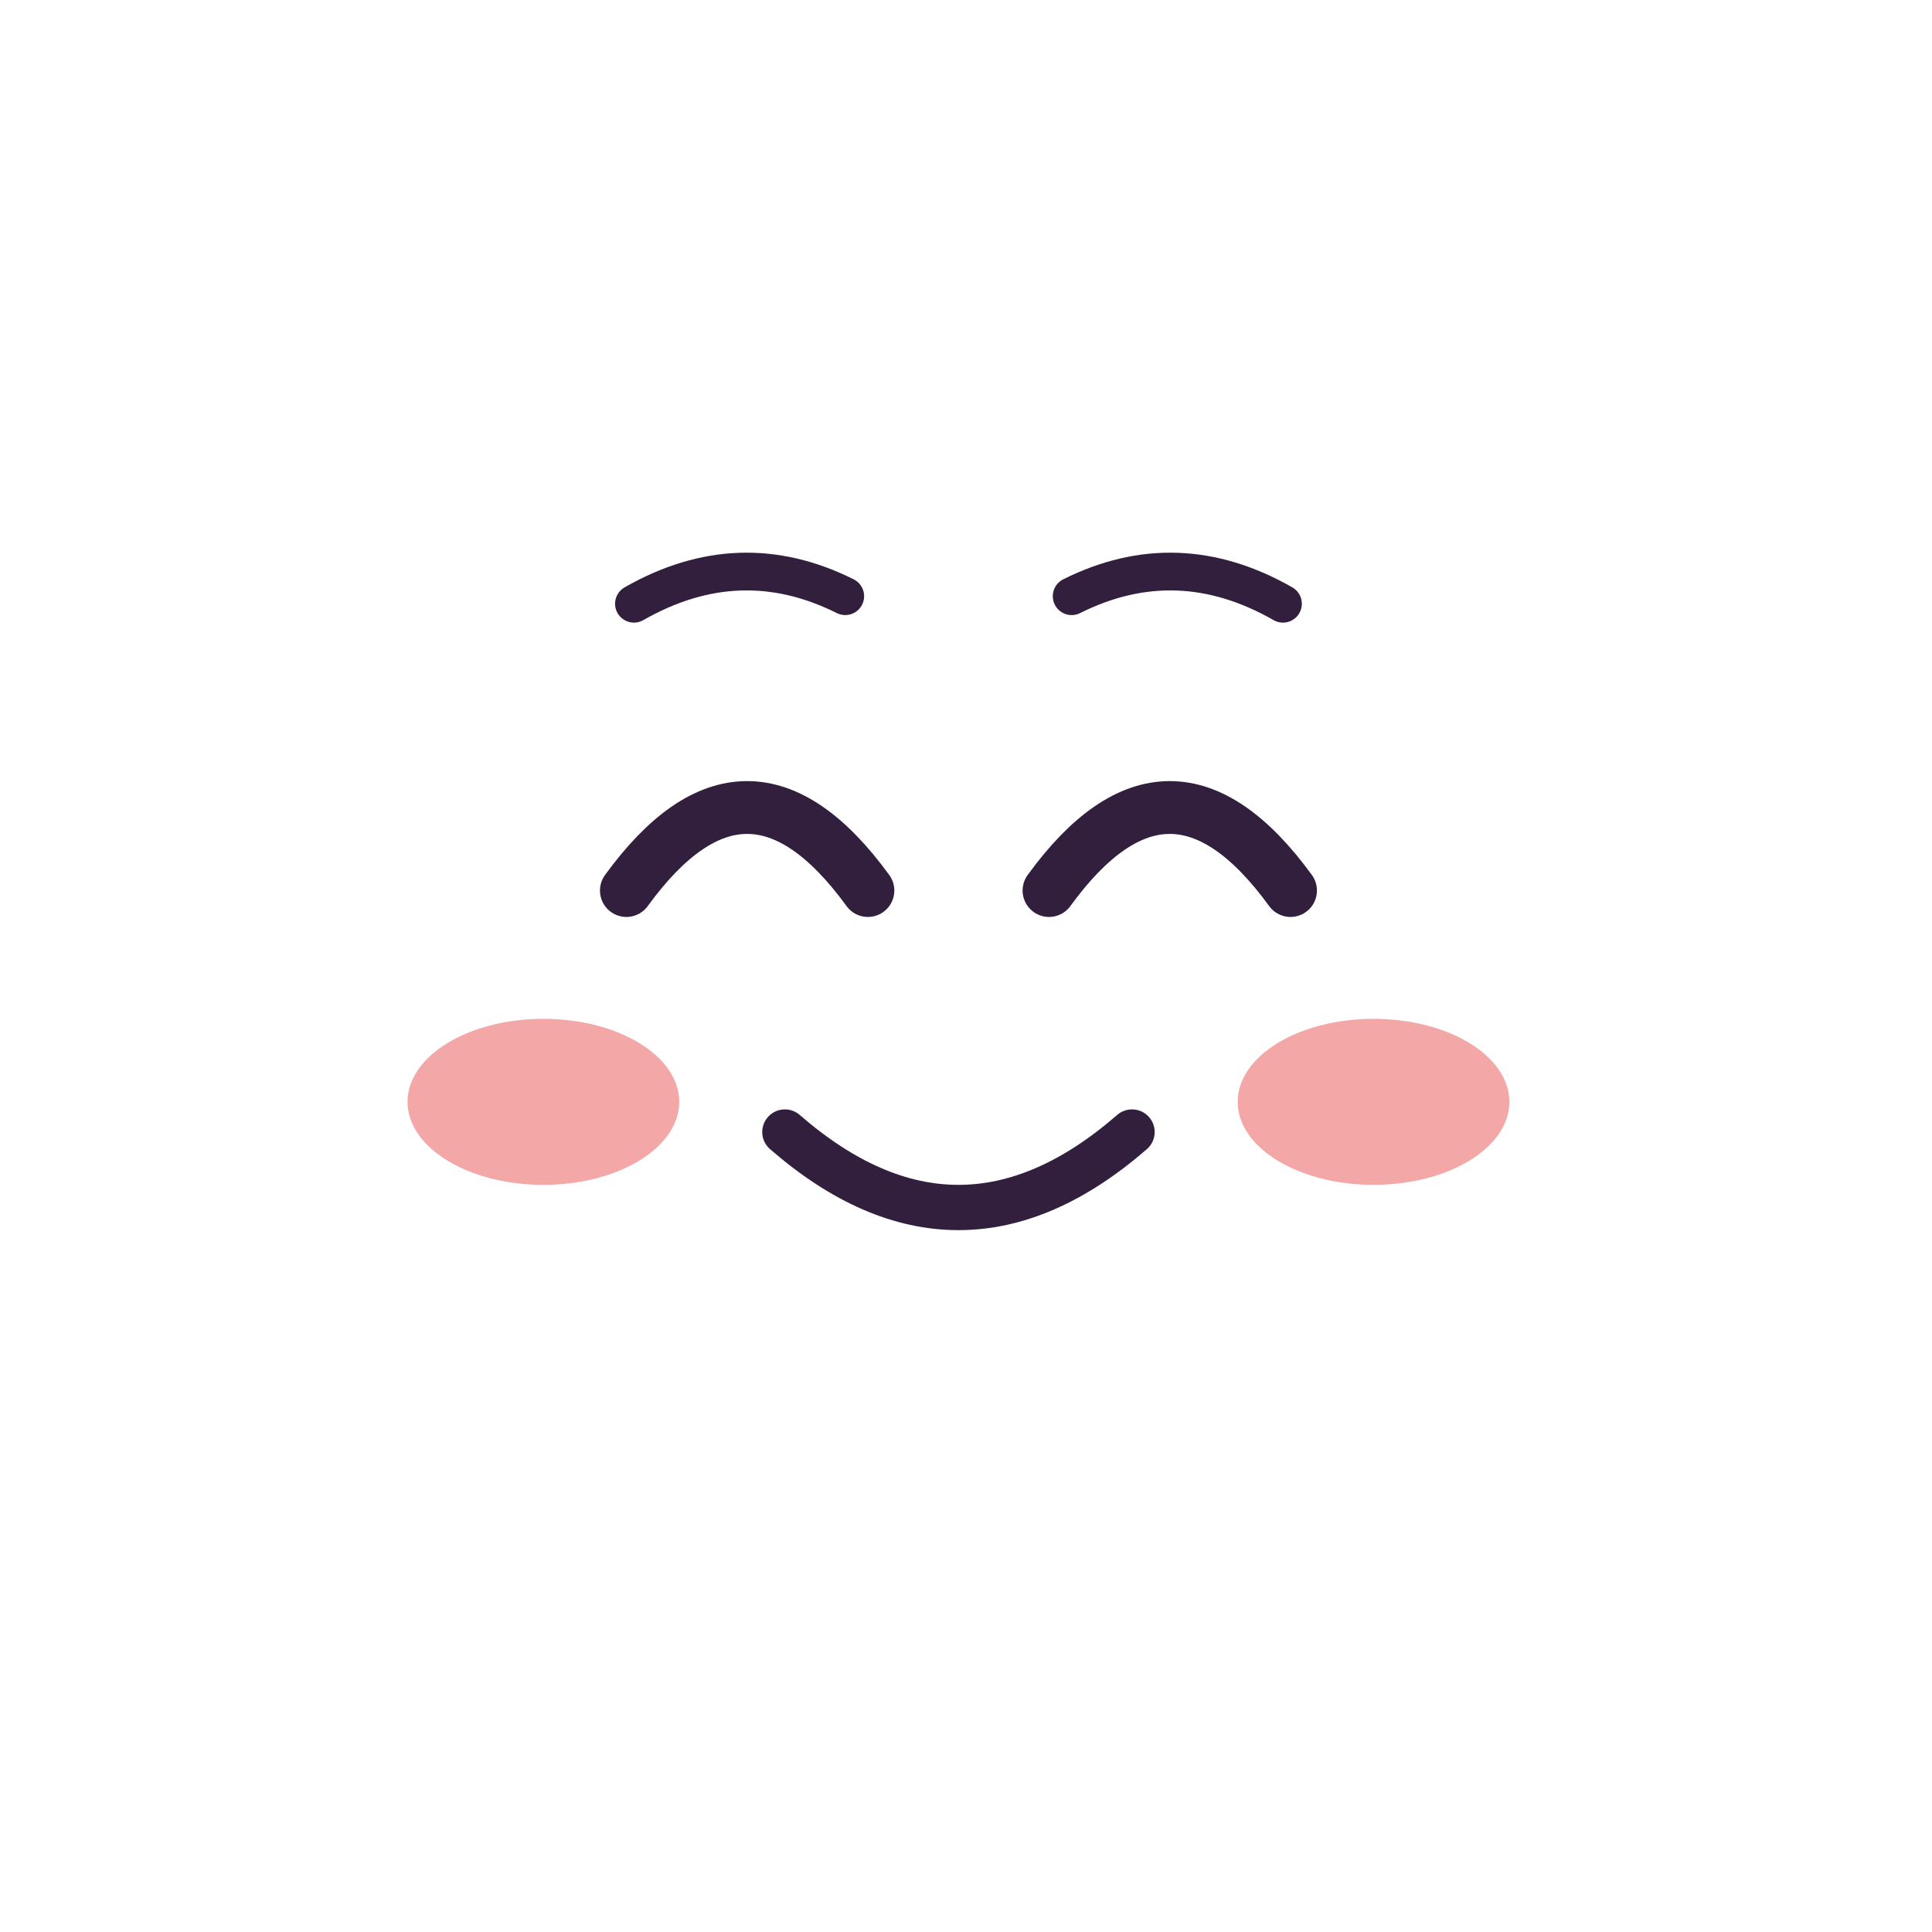
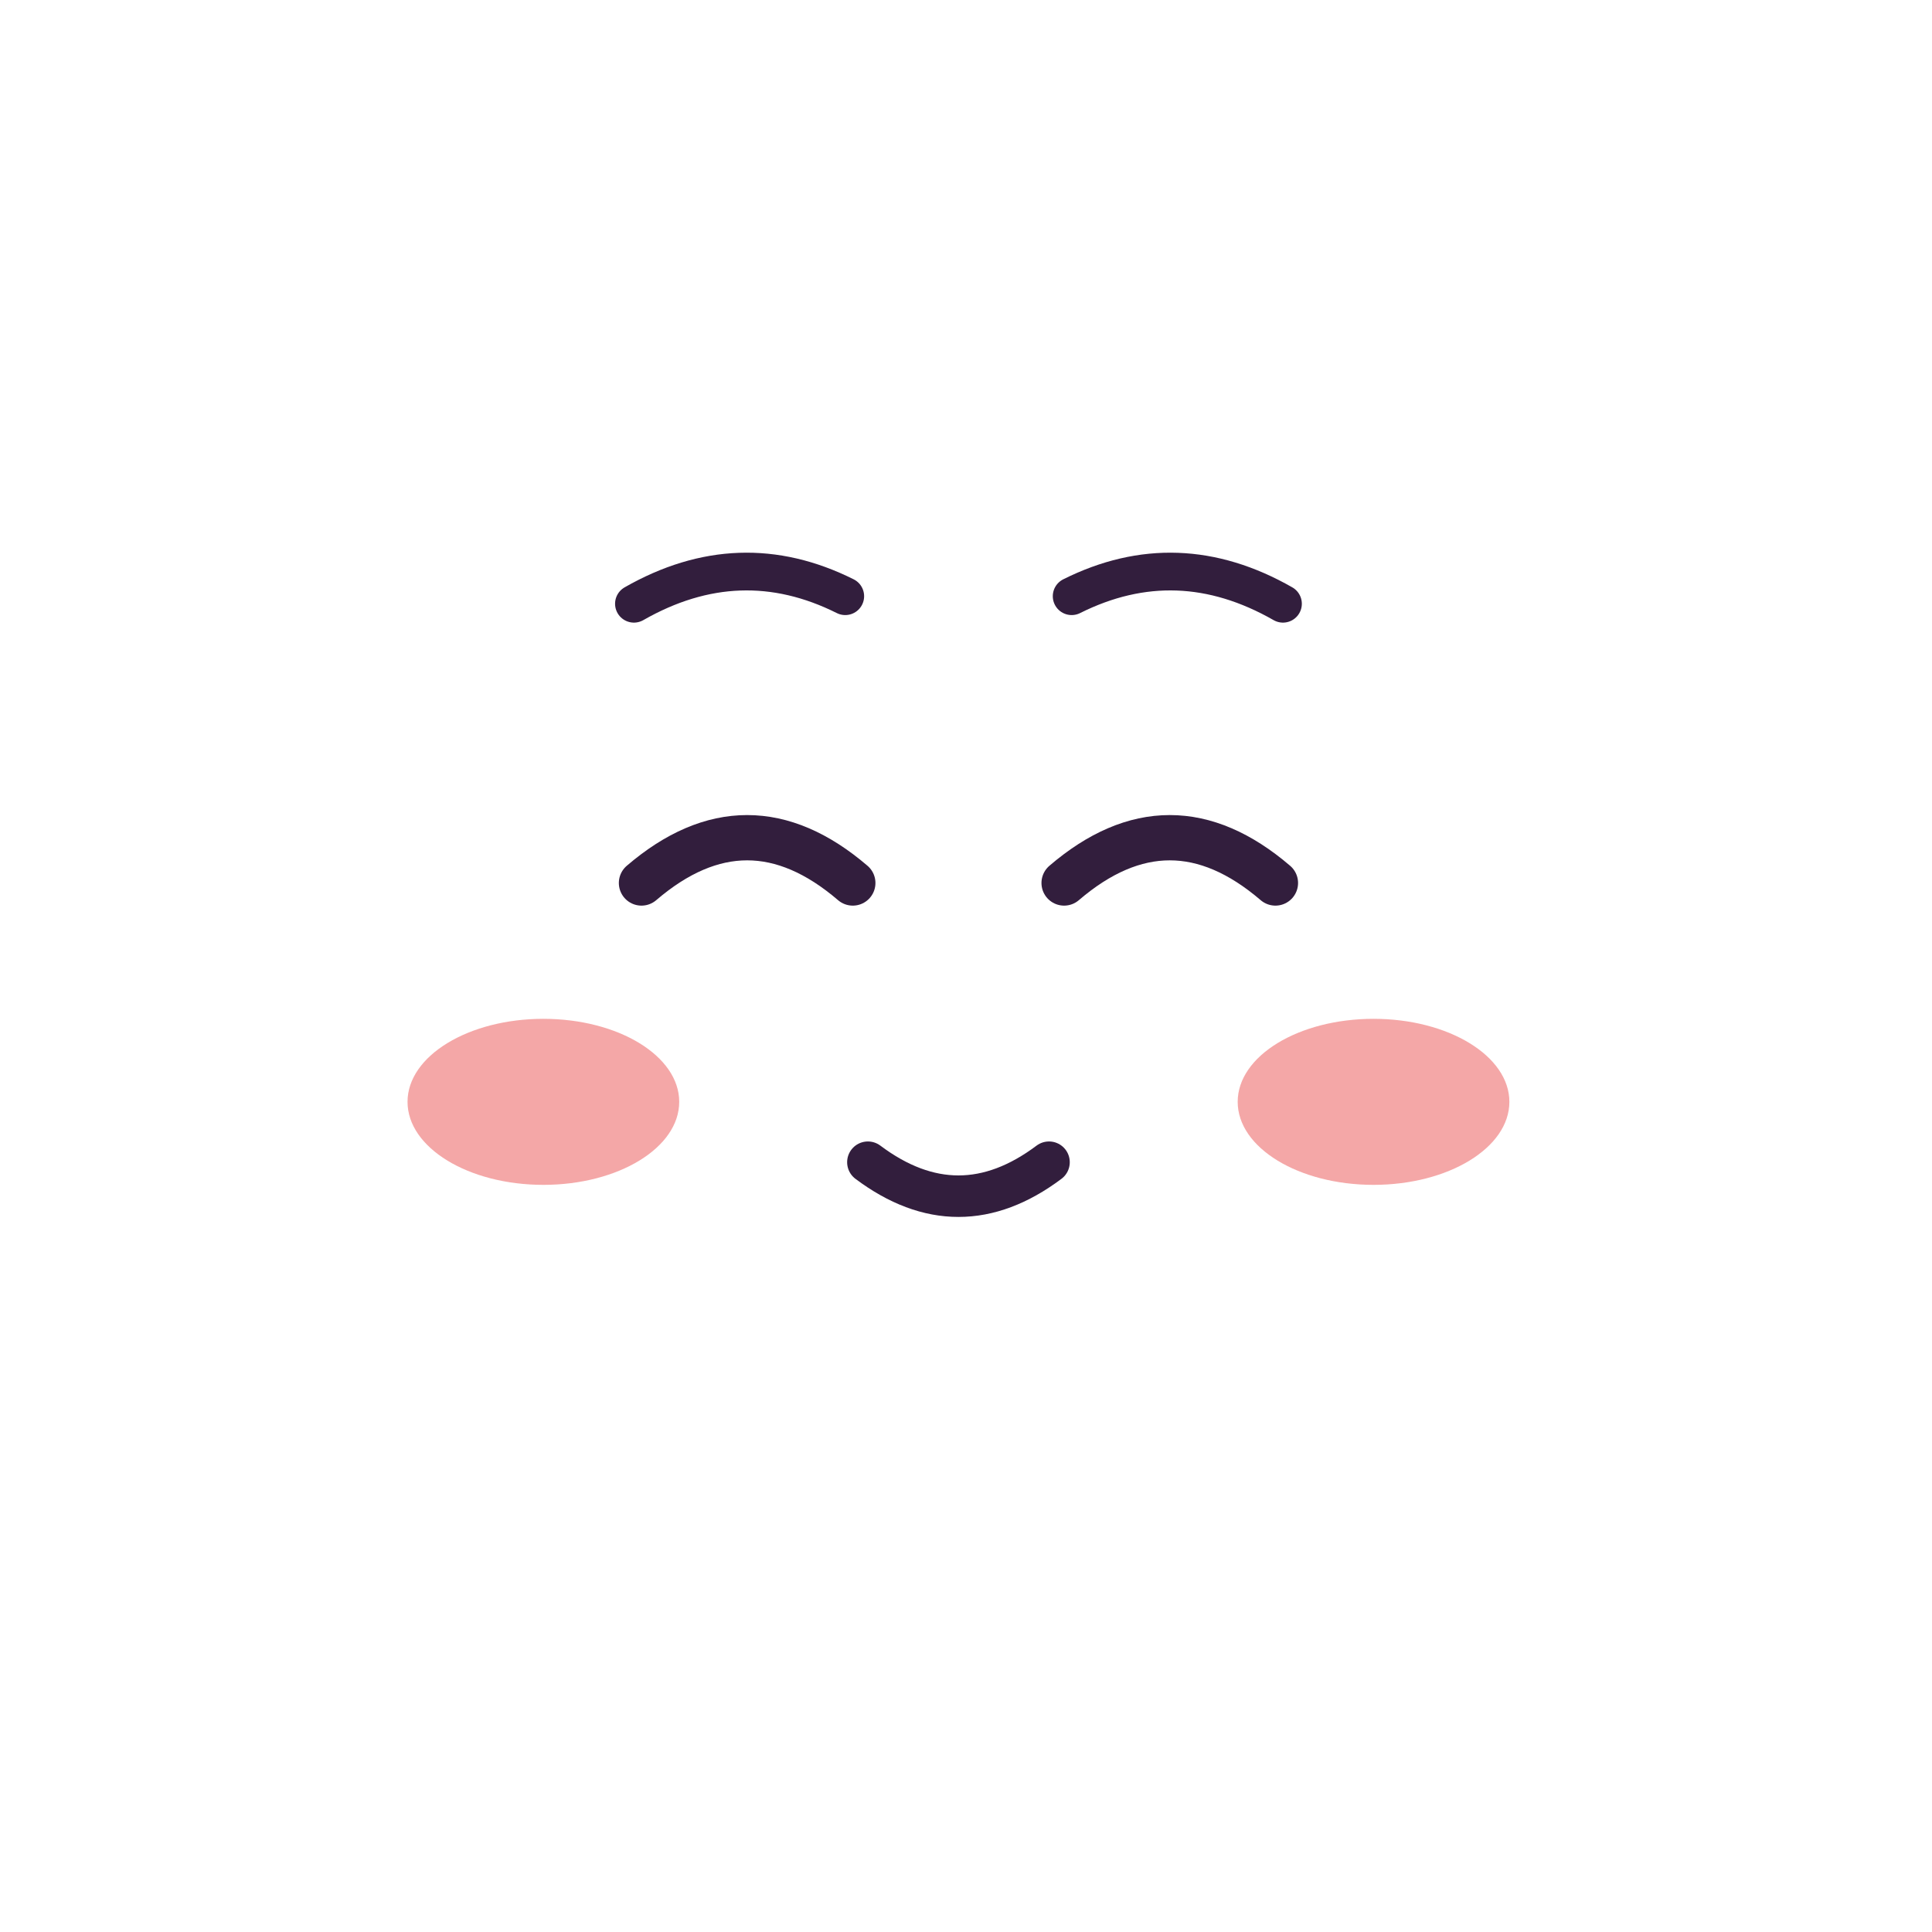
<svg xmlns="http://www.w3.org/2000/svg" width="256" height="256" viewBox="0 0 256 256">
  <g stroke="#321E3D" stroke-width="8" stroke-linecap="round" stroke-linejoin="round">
    <ellipse cx="72" cy="146" rx="18" ry="11" fill="#F08A8A" stroke="none" opacity=".75" />
    <ellipse cx="182" cy="146" rx="18" ry="11" fill="#F08A8A" stroke="none" opacity=".75" />
-     <path d="M 83 118 Q 99 96 115 118" fill="none" stroke-width="7" />
-     <path d="M 139 118 Q 155 96 171 118" fill="none" stroke-width="7" />
+     <path d="M 85 117 Q 99 105 113 117" fill="none" stroke-width="6" />
+     <path d="M 141 117 Q 155 105 169 117" fill="none" stroke-width="6" />
    <path d="M 84 80 Q 98 72 112 79" fill="none" stroke-width="5" />
    <path d="M 142 79 Q 156 72 170 80" fill="none" stroke-width="5" />
-     <path d="M 104 150 Q 127 170 150 150" fill="none" stroke-width="6" />
+     <path d="M 115 154 Q 127 163 139 154" fill="none" stroke-width="5.5" />
  </g>
</svg>
